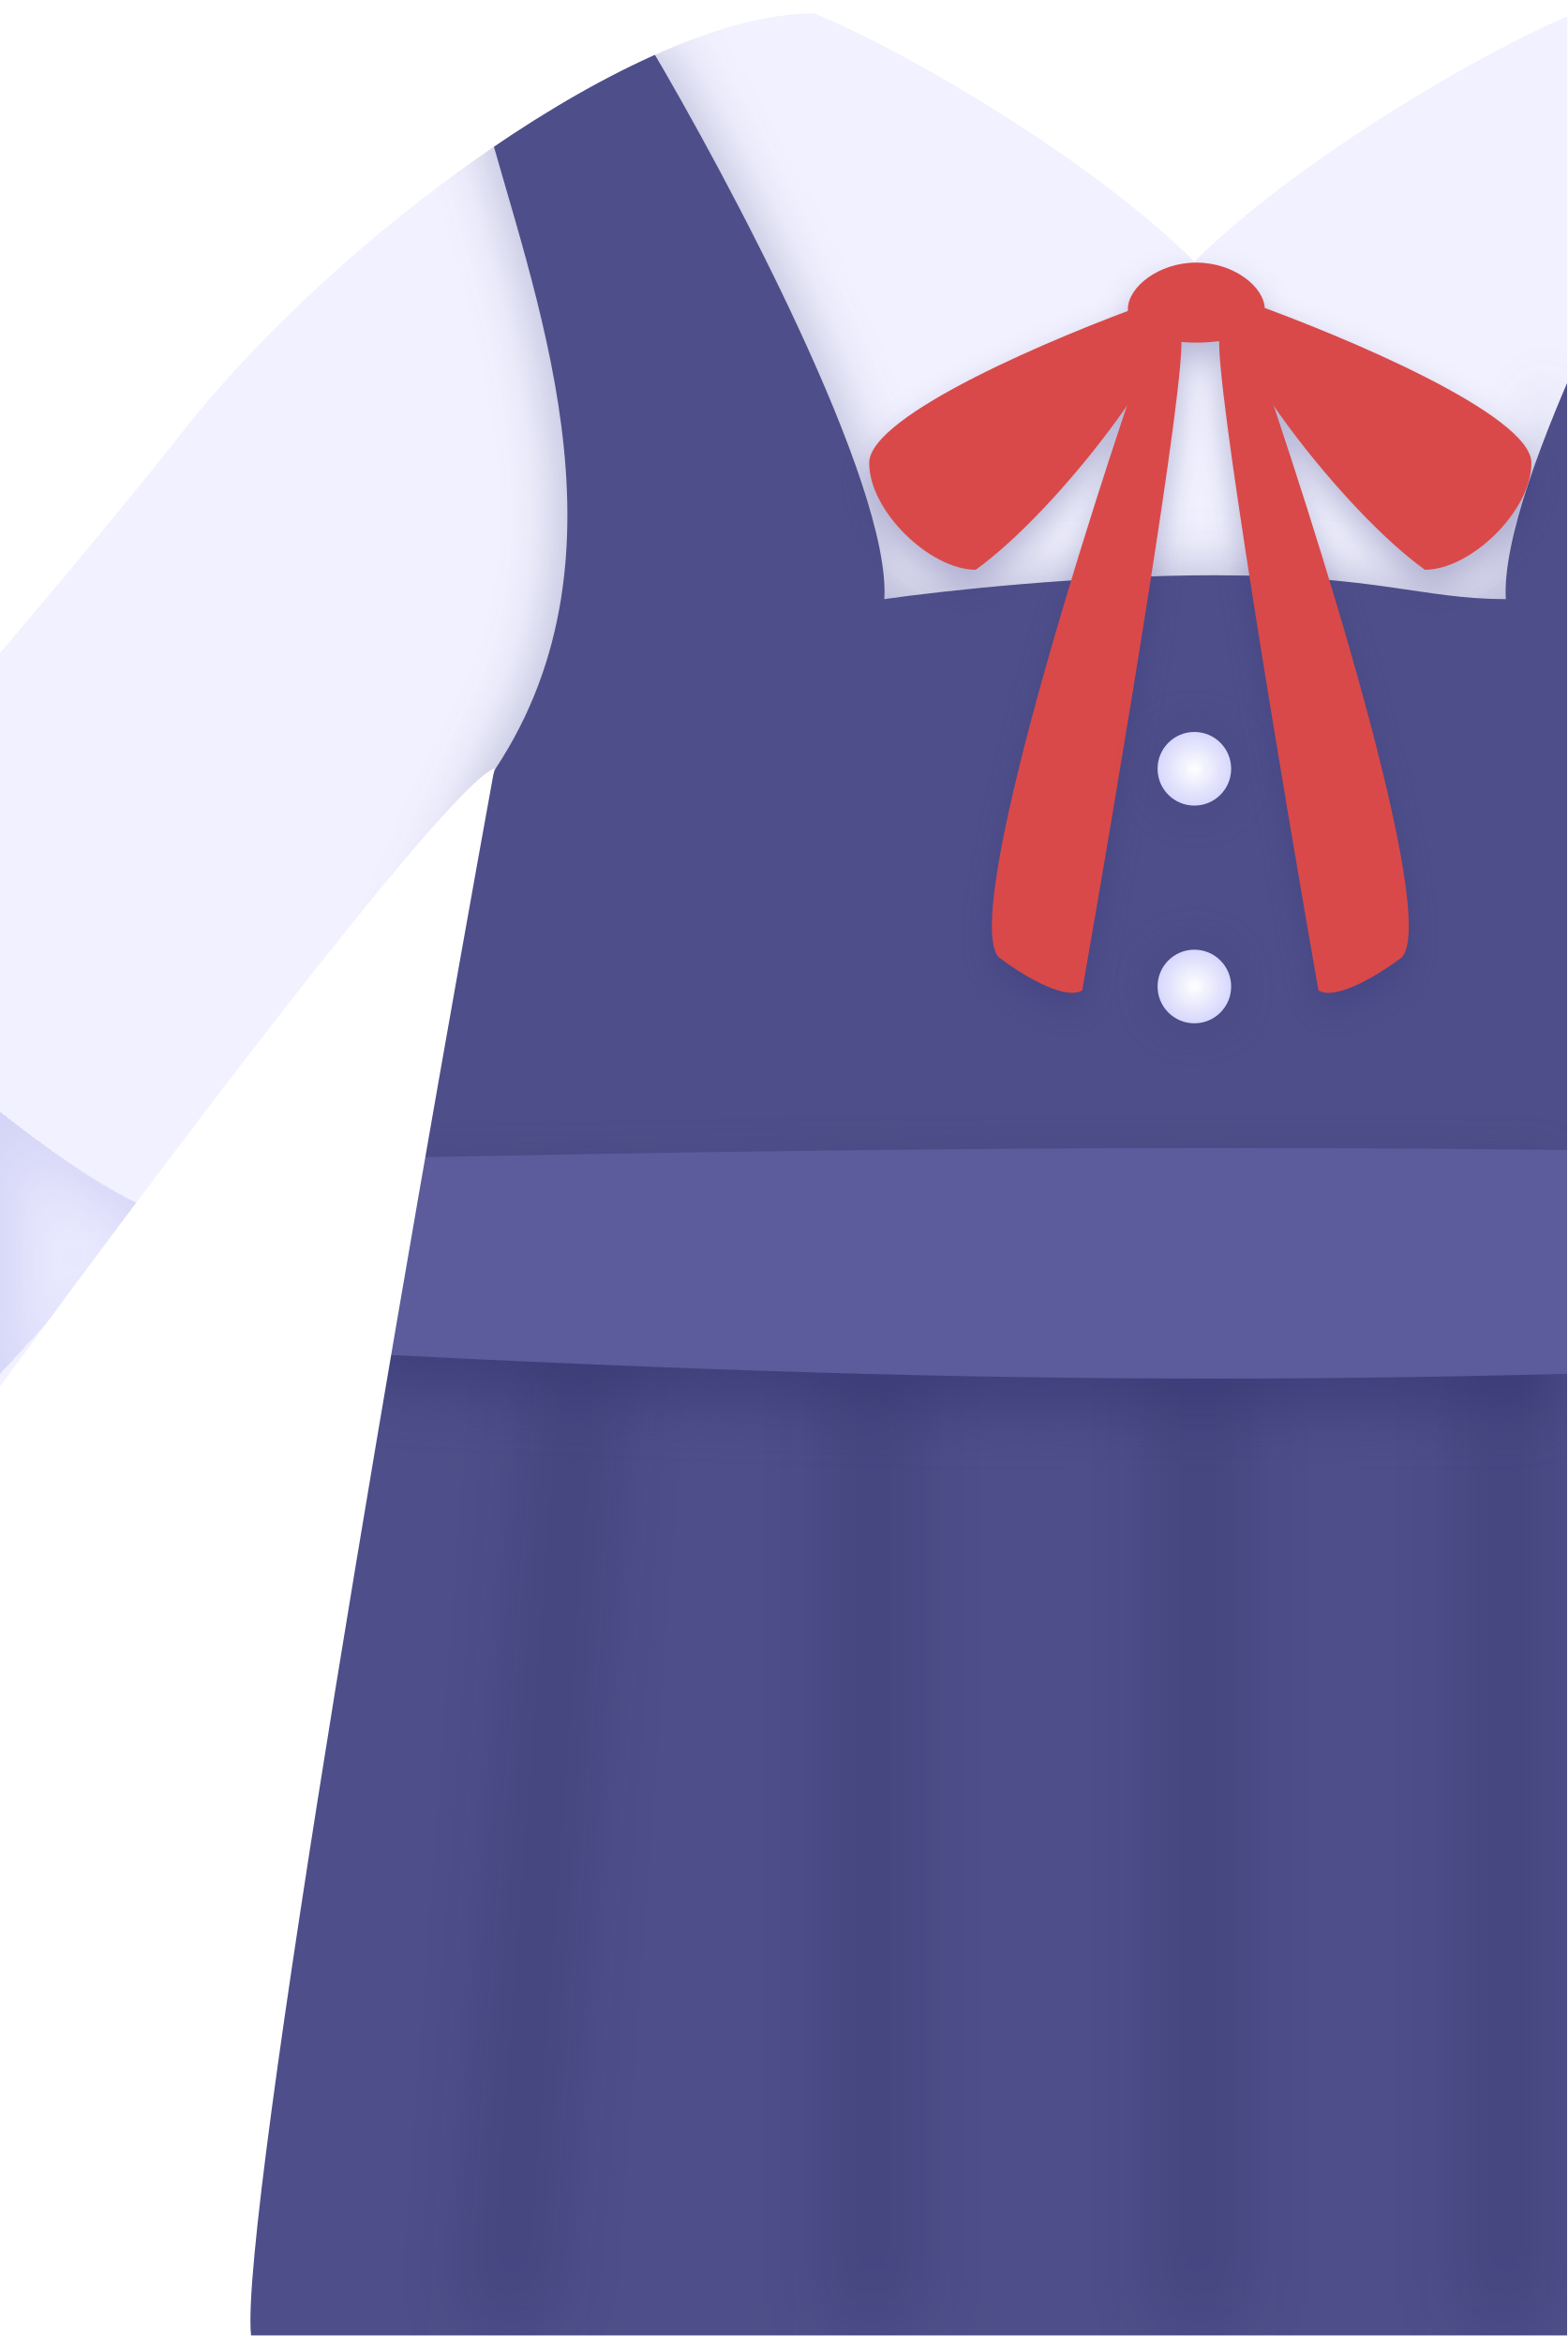
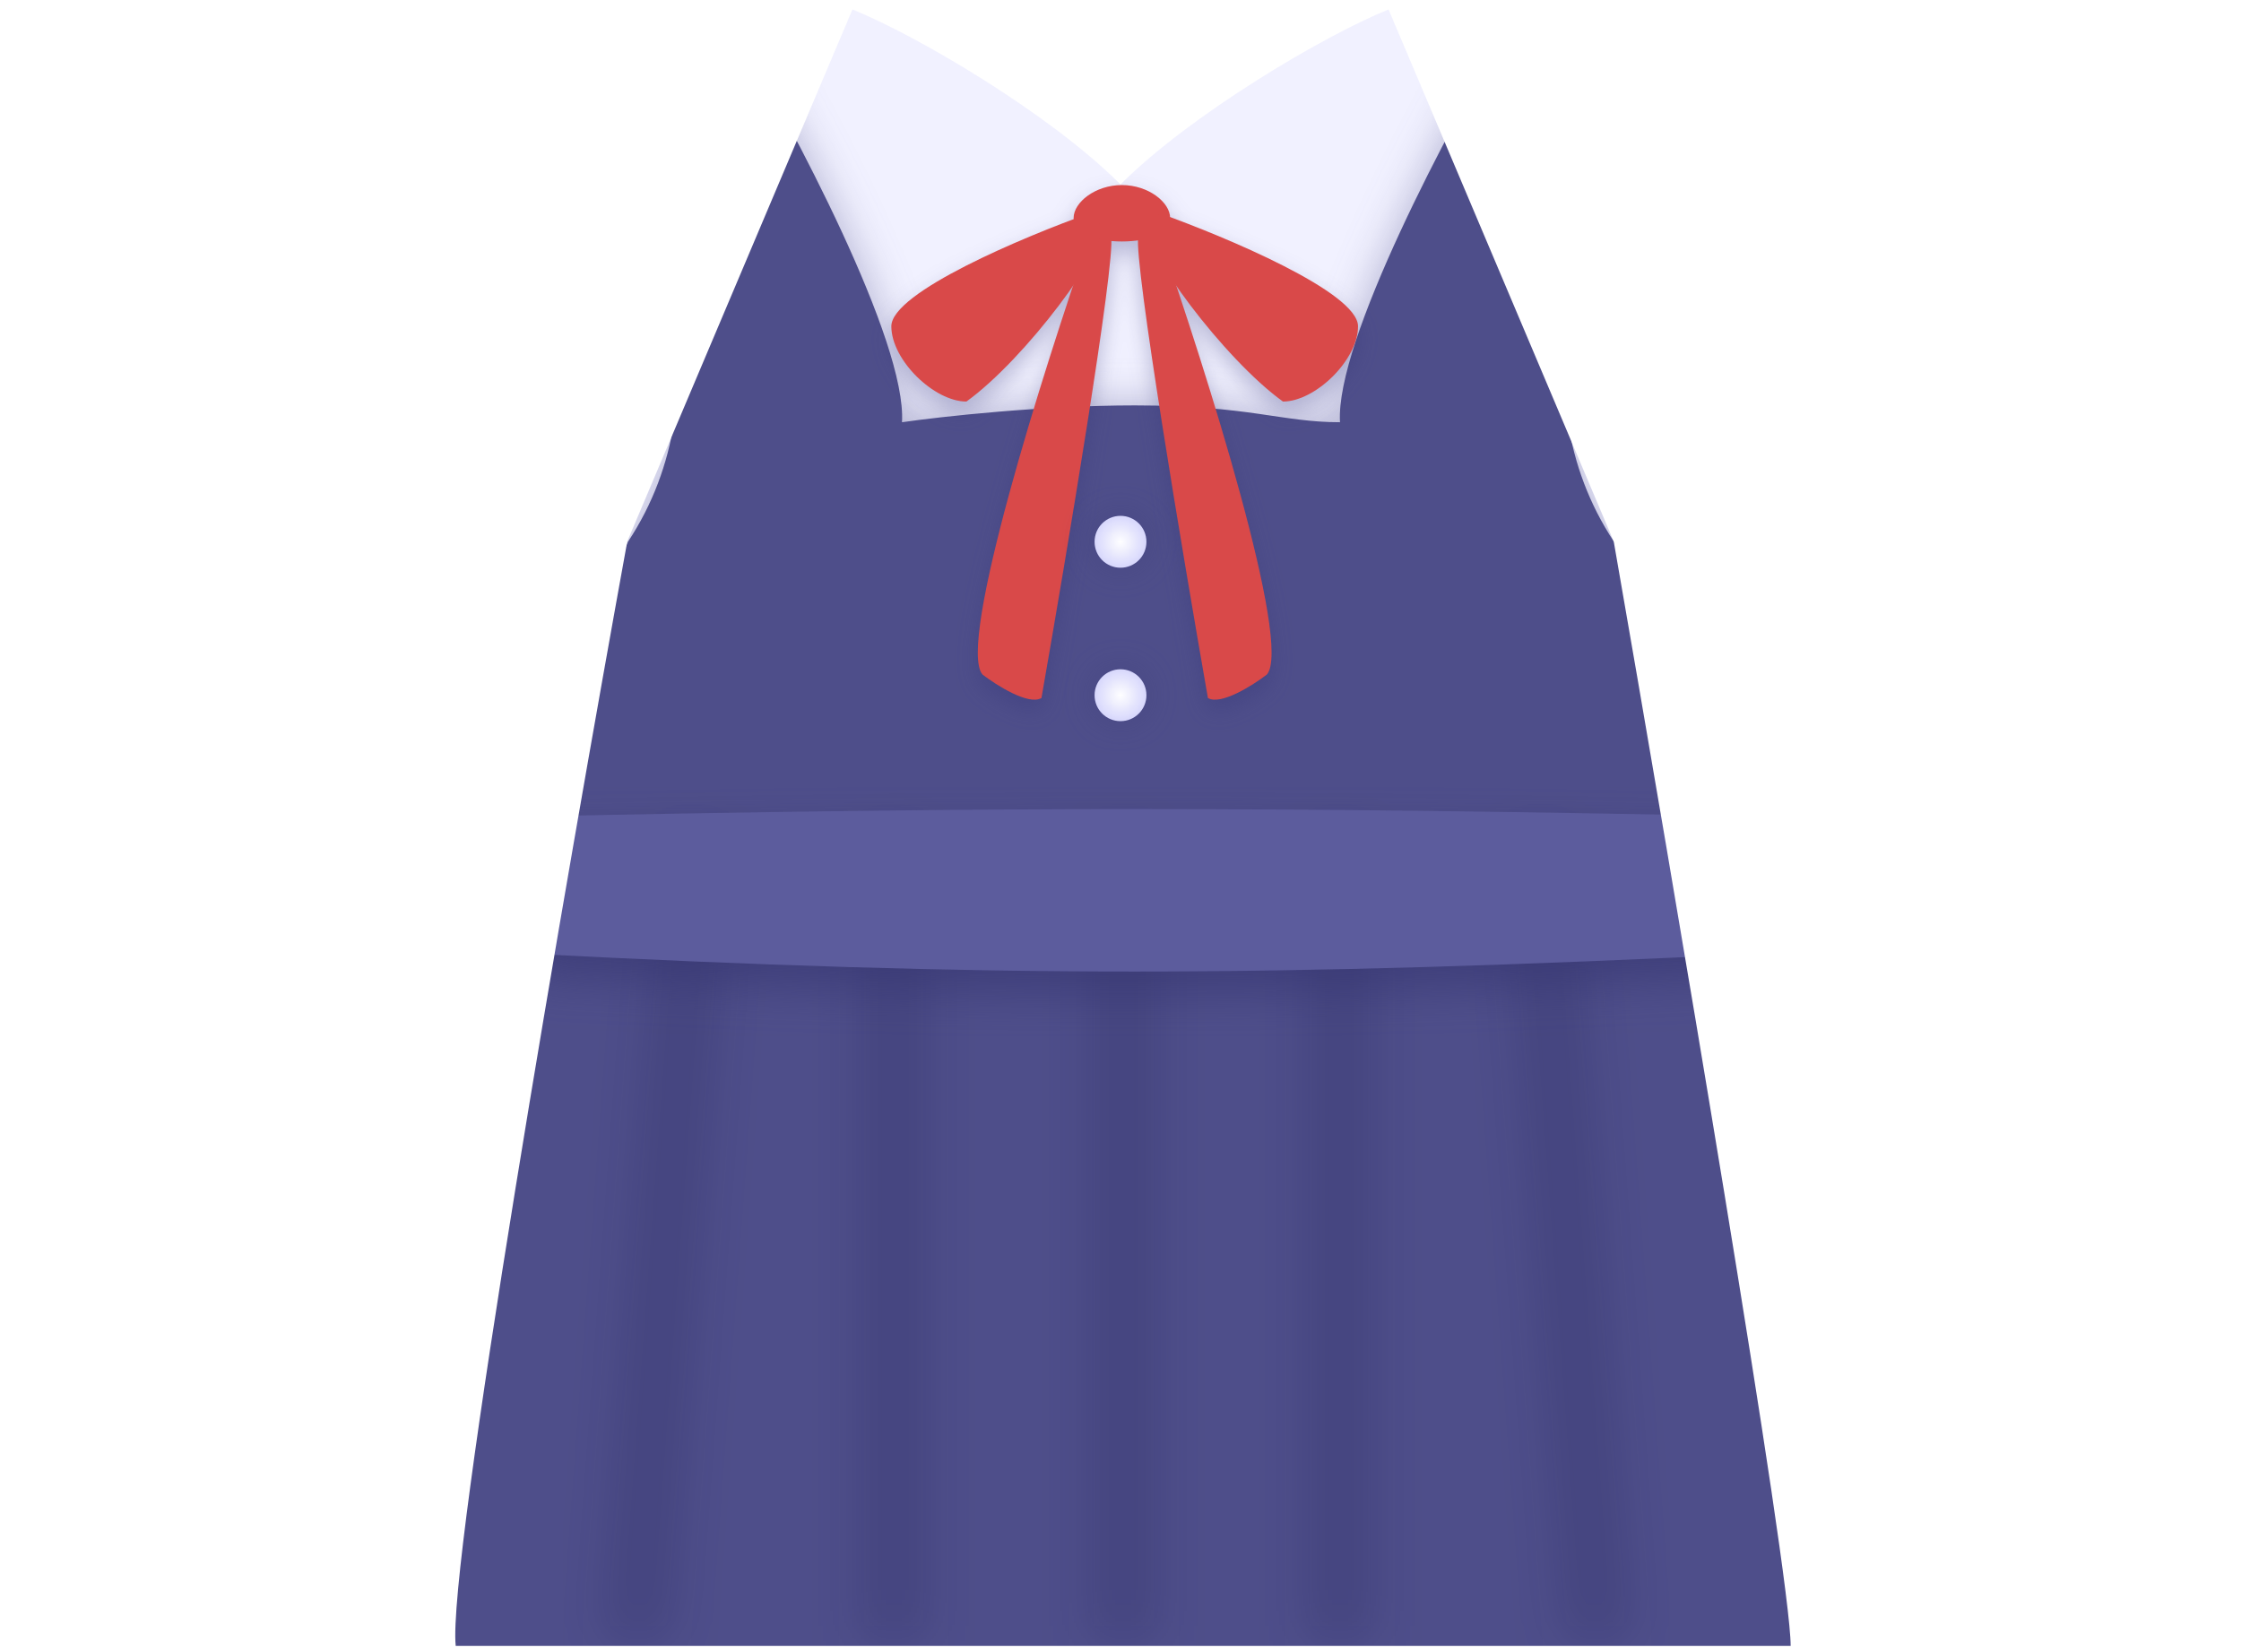
- <svg xmlns="http://www.w3.org/2000/svg" viewBox="486.0 1314.0 103 154.0" width="100%" height="100%">
+ <svg xmlns="http://www.w3.org/2000/svg" viewBox="460.0 1314.0 209.0 154.0" width="100%" height="100%">
  <defs>
    <filter id="filter146_d_495_57" x="492.38" y="1312.74" width="145.424" height="163.52" filterUnits="userSpaceOnUse" color-interpolation-filters="sRGB">
      <feFlood flood-opacity="0" result="BackgroundImageFix" />
      <feColorMatrix in="SourceAlpha" type="matrix" values="0 0 0 0 0 0 0 0 0 0 0 0 0 0 0 0 0 0 127 0" result="hardAlpha" />
      <feOffset />
      <feGaussianBlur stdDeviation="2" />
      <feColorMatrix type="matrix" values="0 0 0 0 0.306 0 0 0 0 0.306 0 0 0 0 0.541 0 0 0 0.4 0" />
      <feBlend mode="normal" in2="BackgroundImageFix" result="effect1_dropShadow_495_57" />
      <feBlend mode="normal" in="SourceGraphic" in2="effect1_dropShadow_495_57" result="shape" />
    </filter>
    <filter id="filter147_f_495_57" x="512.574" y="1387.73" width="103.144" height="88.664" filterUnits="userSpaceOnUse" color-interpolation-filters="sRGB">
      <feFlood flood-opacity="0" result="BackgroundImageFix" />
      <feBlend mode="normal" in="SourceGraphic" in2="BackgroundImageFix" result="shape" />
      <feGaussianBlur stdDeviation="3" result="effect1_foregroundBlur_495_57" />
    </filter>
    <filter id="filter148_d_495_57" x="505.026" y="1387.46" width="123.276" height="23.151" filterUnits="userSpaceOnUse" color-interpolation-filters="sRGB">
      <feFlood flood-opacity="0" result="BackgroundImageFix" />
      <feColorMatrix in="SourceAlpha" type="matrix" values="0 0 0 0 0 0 0 0 0 0 0 0 0 0 0 0 0 0 127 0" result="hardAlpha" />
      <feOffset dy="2" />
      <feGaussianBlur stdDeviation="2" />
      <feColorMatrix type="matrix" values="0 0 0 0 0.206 0 0 0 0 0.206 0 0 0 0 0.442 0 0 0 0.6 0" />
      <feBlend mode="normal" in2="BackgroundImageFix" result="effect1_dropShadow_495_57" />
      <feBlend mode="normal" in="SourceGraphic" in2="effect1_dropShadow_495_57" result="shape" />
    </filter>
    <filter id="filter149_d_495_57" x="541.128" y="1330.26" width="47.523" height="51.997" filterUnits="userSpaceOnUse" color-interpolation-filters="sRGB">
      <feFlood flood-opacity="0" result="BackgroundImageFix" />
      <feColorMatrix in="SourceAlpha" type="matrix" values="0 0 0 0 0 0 0 0 0 0 0 0 0 0 0 0 0 0 127 0" result="hardAlpha" />
      <feOffset dy="1" />
      <feGaussianBlur stdDeviation="1" />
      <feColorMatrix type="matrix" values="0 0 0 0 0.198 0 0 0 0 0.198 0 0 0 0 0.467 0 0 0 0.3 0" />
      <feBlend mode="normal" in2="BackgroundImageFix" result="effect1_dropShadow_495_57" />
      <feBlend mode="normal" in="SourceGraphic" in2="effect1_dropShadow_495_57" result="shape" />
    </filter>
    <filter id="filter150_i_495_57" x="451.553" y="1370.76" width="45.364" height="42.86" filterUnits="userSpaceOnUse" color-interpolation-filters="sRGB">
      <feFlood flood-opacity="0" result="BackgroundImageFix" />
      <feBlend mode="normal" in="SourceGraphic" in2="BackgroundImageFix" result="shape" />
      <feColorMatrix in="SourceAlpha" type="matrix" values="0 0 0 0 0 0 0 0 0 0 0 0 0 0 0 0 0 0 127 0" result="hardAlpha" />
      <feOffset dx="1" dy="2" />
      <feGaussianBlur stdDeviation="2" />
      <feComposite in2="hardAlpha" operator="arithmetic" k2="-1" k3="1" />
      <feColorMatrix type="matrix" values="0 0 0 0 0.65 0 0 0 0 0.65 0 0 0 0 0.892 0 0 0 0.3 0" />
      <feBlend mode="normal" in2="shape" result="effect1_innerShadow_495_57" />
    </filter>
    <filter id="filter151_i_495_57" x="632.377" y="1370.76" width="45.364" height="42.86" filterUnits="userSpaceOnUse" color-interpolation-filters="sRGB">
      <feFlood flood-opacity="0" result="BackgroundImageFix" />
      <feBlend mode="normal" in="SourceGraphic" in2="BackgroundImageFix" result="shape" />
      <feColorMatrix in="SourceAlpha" type="matrix" values="0 0 0 0 0 0 0 0 0 0 0 0 0 0 0 0 0 0 127 0" result="hardAlpha" />
      <feOffset dx="1" dy="2" />
      <feGaussianBlur stdDeviation="2" />
      <feComposite in2="hardAlpha" operator="arithmetic" k2="-1" k3="1" />
      <feColorMatrix type="matrix" values="0 0 0 0 0.65 0 0 0 0 0.65 0 0 0 0 0.892 0 0 0 0.3 0" />
      <feBlend mode="normal" in2="shape" result="effect1_innerShadow_495_57" />
    </filter>
    <filter id="filter152_d_495_57" x="559.081" y="1359.11" width="10.838" height="10.838" filterUnits="userSpaceOnUse" color-interpolation-filters="sRGB">
      <feFlood flood-opacity="0" result="BackgroundImageFix" />
      <feColorMatrix in="SourceAlpha" type="matrix" values="0 0 0 0 0 0 0 0 0 0 0 0 0 0 0 0 0 0 127 0" result="hardAlpha" />
      <feOffset />
      <feGaussianBlur stdDeviation="1.5" />
      <feColorMatrix type="matrix" values="0 0 0 0 0.239 0 0 0 0 0.239 0 0 0 0 0.467 0 0 0 0.4 0" />
      <feBlend mode="normal" in2="BackgroundImageFix" result="effect1_dropShadow_495_57" />
      <feBlend mode="normal" in="SourceGraphic" in2="effect1_dropShadow_495_57" result="shape" />
    </filter>
    <radialGradient id="paint10_radial_495_57" cx="0" cy="0" r="1" gradientUnits="userSpaceOnUse" gradientTransform="translate(564.5 1364.53) rotate(90) scale(2.41913 2.41911)">
      <stop stop-color="white" />
      <stop offset="1" stop-color="#DBDBFF" stop-opacity="0.97" />
    </radialGradient>
    <filter id="filter153_d_495_57" x="559.081" y="1373.42" width="10.838" height="10.838" filterUnits="userSpaceOnUse" color-interpolation-filters="sRGB">
      <feFlood flood-opacity="0" result="BackgroundImageFix" />
      <feColorMatrix in="SourceAlpha" type="matrix" values="0 0 0 0 0 0 0 0 0 0 0 0 0 0 0 0 0 0 127 0" result="hardAlpha" />
      <feOffset />
      <feGaussianBlur stdDeviation="1.5" />
      <feColorMatrix type="matrix" values="0 0 0 0 0.239 0 0 0 0 0.239 0 0 0 0 0.467 0 0 0 0.4 0" />
      <feBlend mode="normal" in2="BackgroundImageFix" result="effect1_dropShadow_495_57" />
      <feBlend mode="normal" in="SourceGraphic" in2="effect1_dropShadow_495_57" result="shape" />
    </filter>
    <radialGradient id="paint11_radial_495_57" cx="0" cy="0" r="1" gradientUnits="userSpaceOnUse" gradientTransform="translate(564.5 1378.84) rotate(90) scale(2.41913 2.41911)">
      <stop stop-color="white" />
      <stop offset="1" stop-color="#DBDBFF" stop-opacity="0.97" />
    </radialGradient>
-     <clipPath id="clip_top_sweater_09_torso">
-       <rect x="486.0" y="1314.0" width="103" height="154.0" />
-     </clipPath>
  </defs>
-   <g clip-path="url(#clip_top_sweater_09_torso)">
-     <mask id="mask18_495_57" style="mask-type:alpha" maskUnits="userSpaceOnUse" x="460" y="1314" width="209" height="154">
-       <path d="M498 1342.38C508.121 1329.5 528 1314.88 539.5 1314.88C545.667 1317.38 557.961 1324.66 564.5 1331.2C570.947 1324.75 583.333 1317.38 589.5 1314.88C601 1314.88 621.665 1330.5 631 1342.38C642 1356.38 666.5 1384 668.5 1386C667.5 1388.17 664.6 1393.2 661 1396C657.4 1398.8 646.5 1406.5 644 1406.5C634.167 1393 613.7 1365.7 610.5 1364.5C616 1396 627 1460.7 627 1467.5H502.5C501.7 1459.9 512.833 1395.67 518.5 1364.5C515.3 1365.7 494.833 1393 485 1406.5C482.5 1406.5 471.6 1398.8 468 1396C464.4 1393.2 461.5 1388.17 460.5 1386C462.5 1384 487 1356.38 498 1342.38Z" fill="black" />
-     </mask>
-     <g mask="url(#mask18_495_57)">
-       <path d="M670 1304H457V1467H670V1304Z" fill="#F1F1FF" />
-       <g filter="url(#filter146_d_495_57)">
-         <path d="M518.565 1364.53C527.977 1350.29 520.957 1333.16 517.813 1321.28L528.539 1316.74C533.92 1325.81 544.571 1345.85 544.122 1353.38C547.779 1352.85 557.24 1351.81 565.822 1351.81C576.55 1351.81 579.495 1353.38 584.971 1353.38C584.522 1345.85 595.173 1325.81 600.554 1316.74L611.28 1321.28C608.136 1333.16 601.116 1350.29 610.528 1364.53L628.445 1406.38L633.803 1472.26H496.38L500.162 1406.38L518.565 1364.53Z" fill="#4E4E8A" />
-       </g>
-       <g filter="url(#filter147_f_495_57)">
-         <path d="M524.747 1393.77L519.073 1470.36M543.343 1393.77V1470.36M603.545 1393.77L609.219 1470.36M584.948 1393.77V1470.36M564.777 1393.77V1470.36" stroke="#101042" />
-       </g>
-       <g filter="url(#filter148_d_495_57)">
-         <path d="M509.026 1390.16C553.789 1389.22 578.993 1389.23 624.302 1390.16V1402.93C578.161 1405.16 552.923 1405.18 509.026 1402.93V1390.16Z" fill="#5C5C9D" />
-       </g>
-       <g filter="url(#filter149_d_495_57)">
-         <path d="M569.128 1334.33C569.128 1335.78 567.113 1336.52 564.628 1336.52C562.143 1336.52 560.128 1335.78 560.128 1334.33C560.128 1332.88 562.143 1331.26 564.628 1331.26C567.113 1331.26 569.128 1332.88 569.128 1334.33Z" fill="#D94949" />
-         <path d="M551.629 1376.91C549.229 1374.1 557.296 1348.52 561.629 1336.09C562.129 1335.06 563.229 1333.63 563.629 1336.09C564.029 1338.54 559.462 1365.79 557.129 1379.1C555.928 1379.81 552.962 1377.93 551.629 1376.91Z" fill="#D94949" />
-         <path d="M543.128 1344.43C543.128 1341.27 555.461 1336.09 561.628 1333.89L562.628 1335.21C563.428 1336.96 555.628 1347.5 550.128 1351.45C547.128 1351.45 543.128 1347.59 543.128 1344.43Z" fill="#D94949" />
-         <path d="M578.153 1376.91C580.553 1374.1 572.486 1348.52 568.153 1336.09C567.653 1335.06 566.553 1333.63 566.153 1336.09C565.753 1338.54 570.319 1365.79 572.653 1379.1C573.853 1379.81 576.819 1377.93 578.153 1376.91Z" fill="#D94949" />
-         <path d="M586.652 1344.43C586.652 1341.27 574.319 1336.09 568.152 1333.89L567.152 1335.21C566.352 1336.96 574.152 1347.5 579.652 1351.45C582.652 1351.45 586.652 1347.59 586.652 1344.43Z" fill="#D94949" />
-       </g>
-       <g filter="url(#filter150_i_495_57)">
-         <path d="M495.917 1393.51C488.392 1390.47 474.156 1377.08 467.979 1370.76L451.553 1386.21L460.398 1401.23L479.21 1411.62L495.917 1393.51Z" fill="#E9E9FF" />
-       </g>
-       <g filter="url(#filter151_i_495_57)">
-         <path d="M632.377 1393.51C639.902 1390.47 654.138 1377.08 660.315 1370.76L676.741 1386.21L667.896 1401.23L649.084 1411.62L632.377 1393.51Z" fill="#E9E9FF" />
-       </g>
-       <g filter="url(#filter152_d_495_57)">
-         <path d="M564.5 1366.95C565.836 1366.95 566.919 1365.87 566.919 1364.53C566.919 1363.19 565.836 1362.11 564.5 1362.11C563.164 1362.11 562.081 1363.19 562.081 1364.53C562.081 1365.87 563.164 1366.95 564.5 1366.95Z" fill="url(#paint10_radial_495_57)" />
-       </g>
-       <g filter="url(#filter153_d_495_57)">
-         <path d="M564.5 1381.26C565.836 1381.26 566.919 1380.18 566.919 1378.84C566.919 1377.5 565.836 1376.42 564.5 1376.42C563.164 1376.42 562.081 1377.5 562.081 1378.84C562.081 1380.18 563.164 1381.26 564.5 1381.26Z" fill="url(#paint11_radial_495_57)" />
-       </g>
+   <mask id="mask18_495_57" style="mask-type:alpha" maskUnits="userSpaceOnUse" x="460" y="1314" width="209" height="154">
+     <path d="M539.5 1314.88C545.667 1317.38 557.961 1324.66 564.5 1331.2C570.947 1324.75 583.333 1317.38 589.5 1314.88L610.5 1364.5C616 1396 627 1460.7 627 1467.5H502.5C501.7 1459.9 512.833 1395.67 518.5 1364.5L539.5 1314.88Z" fill="black" />
+   </mask>
+   <g mask="url(#mask18_495_57)">
+     <path d="M670 1304H457V1467H670V1304Z" fill="#F1F1FF" />
+     <g filter="url(#filter146_d_495_57)">
+       <path d="M518.565 1364.53C527.977 1350.29 520.957 1333.16 517.813 1321.28L528.539 1316.74C533.92 1325.81 544.571 1345.85 544.122 1353.38C547.779 1352.85 557.24 1351.81 565.822 1351.81C576.55 1351.81 579.495 1353.38 584.971 1353.38C584.522 1345.85 595.173 1325.81 600.554 1316.74L611.28 1321.28C608.136 1333.16 601.116 1350.29 610.528 1364.53L628.445 1406.38L633.803 1472.26H496.38L500.162 1406.38L518.565 1364.53Z" fill="#4E4E8A" />
+     </g>
+     <g filter="url(#filter147_f_495_57)">
+       <path d="M524.747 1393.77L519.073 1470.36M543.343 1393.77V1470.36M603.545 1393.77L609.219 1470.36M584.948 1393.77V1470.36M564.777 1393.77V1470.36" stroke="#101042" />
+     </g>
+     <g filter="url(#filter148_d_495_57)">
+       <path d="M509.026 1390.16C553.789 1389.22 578.993 1389.23 624.302 1390.16V1402.93C578.161 1405.16 552.923 1405.18 509.026 1402.93V1390.16Z" fill="#5C5C9D" />
+     </g>
+     <g filter="url(#filter149_d_495_57)">
+       <path d="M569.128 1334.33C569.128 1335.78 567.113 1336.52 564.628 1336.52C562.143 1336.52 560.128 1335.78 560.128 1334.33C560.128 1332.88 562.143 1331.26 564.628 1331.26C567.113 1331.26 569.128 1332.88 569.128 1334.33Z" fill="#D94949" />
+       <path d="M551.629 1376.91C549.229 1374.1 557.296 1348.52 561.629 1336.09C562.129 1335.06 563.229 1333.63 563.629 1336.09C564.029 1338.54 559.462 1365.79 557.129 1379.1C555.928 1379.81 552.962 1377.93 551.629 1376.91Z" fill="#D94949" />
+       <path d="M543.128 1344.43C543.128 1341.27 555.461 1336.09 561.628 1333.89L562.628 1335.21C563.428 1336.96 555.628 1347.5 550.128 1351.45C547.128 1351.45 543.128 1347.59 543.128 1344.43Z" fill="#D94949" />
+       <path d="M578.153 1376.91C580.553 1374.1 572.486 1348.52 568.153 1336.09C567.653 1335.06 566.553 1333.63 566.153 1336.09C565.753 1338.54 570.319 1365.79 572.653 1379.1C573.853 1379.81 576.819 1377.93 578.153 1376.91Z" fill="#D94949" />
+       <path d="M586.652 1344.43C586.652 1341.27 574.319 1336.09 568.152 1333.89L567.152 1335.21C566.352 1336.96 574.152 1347.5 579.652 1351.45C582.652 1351.45 586.652 1347.59 586.652 1344.43Z" fill="#D94949" />
+     </g>
+     <g filter="url(#filter150_i_495_57)">
+       <path d="M495.917 1393.51C488.392 1390.47 474.156 1377.08 467.979 1370.76L451.553 1386.21L460.398 1401.23L479.21 1411.62L495.917 1393.51Z" fill="#E9E9FF" />
+     </g>
+     <g filter="url(#filter151_i_495_57)">
+       <path d="M632.377 1393.51C639.902 1390.47 654.138 1377.08 660.315 1370.76L676.741 1386.21L667.896 1401.23L649.084 1411.62L632.377 1393.51Z" fill="#E9E9FF" />
+     </g>
+     <g filter="url(#filter152_d_495_57)">
+       <path d="M564.5 1366.95C565.836 1366.95 566.919 1365.87 566.919 1364.53C566.919 1363.19 565.836 1362.11 564.5 1362.11C563.164 1362.11 562.081 1363.19 562.081 1364.53C562.081 1365.87 563.164 1366.95 564.5 1366.95Z" fill="url(#paint10_radial_495_57)" />
+     </g>
+     <g filter="url(#filter153_d_495_57)">
+       <path d="M564.5 1381.26C565.836 1381.26 566.919 1380.18 566.919 1378.84C566.919 1377.5 565.836 1376.42 564.5 1376.42C563.164 1376.42 562.081 1377.5 562.081 1378.84C562.081 1380.18 563.164 1381.26 564.5 1381.26Z" fill="url(#paint11_radial_495_57)" />
    </g>
  </g>
</svg>
